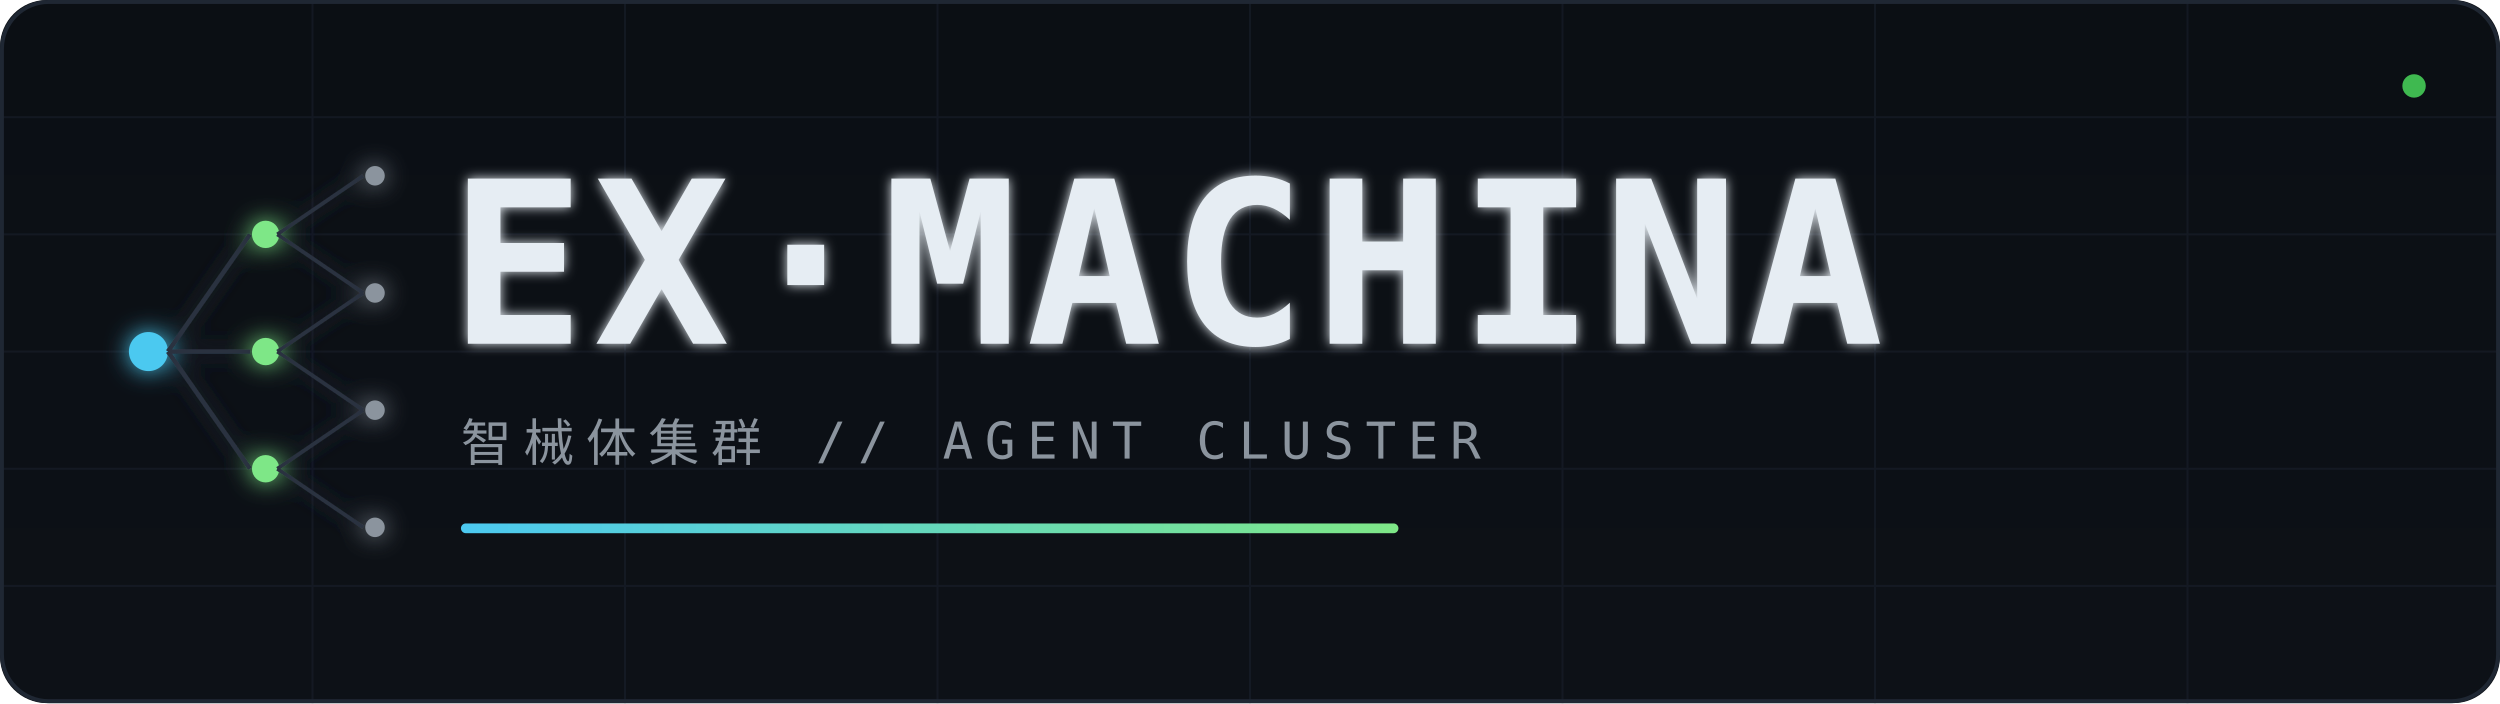
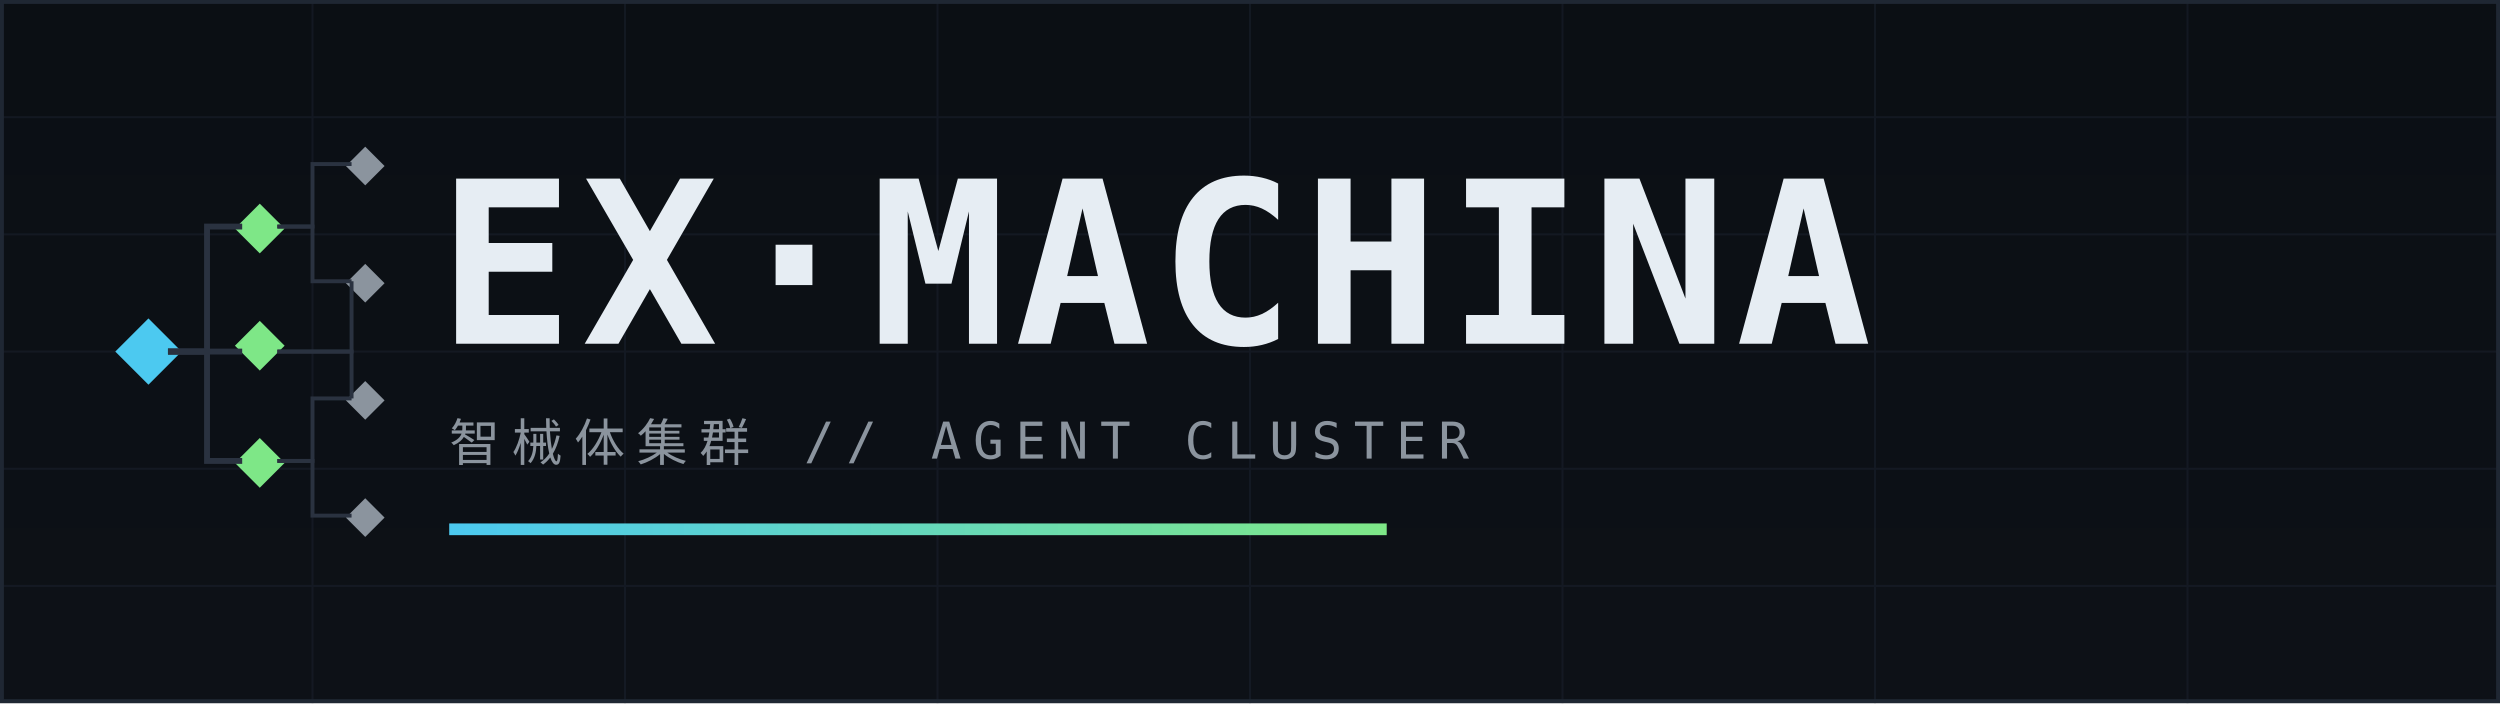
<svg xmlns="http://www.w3.org/2000/svg" width="640" height="180" viewBox="0 0 640 180">
  <defs>
    <linearGradient id="bg" x1="0" y1="0" x2="0" y2="1">
      <stop offset="0%" stop-color="#0b0f14" />
      <stop offset="100%" stop-color="#0d1117" />
    </linearGradient>
    <linearGradient id="accent" x1="0" y1="0" x2="1" y2="0">
      <stop offset="0%" stop-color="#4cc9f0" />
      <stop offset="100%" stop-color="#7ee787" />
    </linearGradient>
-     <filter id="glow">
-       <feGaussianBlur stdDeviation="3" result="blur" />
-       <feMerge>
-         <feMergeNode in="blur" />
-         <feMergeNode in="SourceGraphic" />
-       </feMerge>
-     </filter>
-     <filter id="textGlow">
-       <feGaussianBlur stdDeviation="1.5" result="blur" />
-       <feMerge>
-         <feMergeNode in="blur" />
-         <feMergeNode in="SourceGraphic" />
-       </feMerge>
-     </filter>
  </defs>
-   <rect width="640" height="180" rx="12" fill="url(#bg)" />
+   <rect width="640" height="180" fill="url(#bg)" />
  <g stroke="#1b2230" stroke-width="0.5" opacity="0.5">
    <line x1="0" y1="30" x2="640" y2="30" />
    <line x1="0" y1="60" x2="640" y2="60" />
    <line x1="0" y1="90" x2="640" y2="90" />
    <line x1="0" y1="120" x2="640" y2="120" />
    <line x1="0" y1="150" x2="640" y2="150" />
    <line x1="80" y1="0" x2="80" y2="180" />
    <line x1="160" y1="0" x2="160" y2="180" />
    <line x1="240" y1="0" x2="240" y2="180" />
    <line x1="320" y1="0" x2="320" y2="180" />
    <line x1="400" y1="0" x2="400" y2="180" />
    <line x1="480" y1="0" x2="480" y2="180" />
    <line x1="560" y1="0" x2="560" y2="180" />
  </g>
-   <g filter="url(#glow)">
-     <circle cx="38" cy="90" r="5" fill="#4cc9f0" />
-     <circle cx="68" cy="60" r="3.5" fill="#7ee787" />
-     <circle cx="68" cy="90" r="3.5" fill="#7ee787" />
-     <circle cx="68" cy="120" r="3.5" fill="#7ee787" />
-     <circle cx="96" cy="45" r="2.5" fill="#8b949e" />
-     <circle cx="96" cy="75" r="2.5" fill="#8b949e" />
-     <circle cx="96" cy="105" r="2.5" fill="#8b949e" />
-     <circle cx="96" cy="135" r="2.5" fill="#8b949e" />
-     <line x1="43" y1="90" x2="64" y2="60" stroke="#2a3240" stroke-width="1.2" />
-     <line x1="43" y1="90" x2="64" y2="90" stroke="#2a3240" stroke-width="1.2" />
-     <line x1="43" y1="90" x2="64" y2="120" stroke="#2a3240" stroke-width="1.2" />
-     <line x1="71" y1="60" x2="93" y2="45" stroke="#2a3240" stroke-width="1" />
-     <line x1="71" y1="60" x2="93" y2="75" stroke="#2a3240" stroke-width="1" />
-     <line x1="71" y1="90" x2="93" y2="75" stroke="#2a3240" stroke-width="1" />
-     <line x1="71" y1="90" x2="93" y2="105" stroke="#2a3240" stroke-width="1" />
-     <line x1="71" y1="120" x2="93" y2="105" stroke="#2a3240" stroke-width="1" />
-     <line x1="71" y1="120" x2="93" y2="135" stroke="#2a3240" stroke-width="1" />
+   <g>
+     <rect x="32" y="84" width="12" height="12" fill="#4cc9f0" transform="rotate(45 38 90)" />
+     <rect x="62" y="54" width="9" height="9" fill="#7ee787" transform="rotate(45 66.5 58.5)" />
+     <rect x="62" y="84" width="9" height="9" fill="#7ee787" transform="rotate(45 66.5 88.5)" />
+     <rect x="62" y="114" width="9" height="9" fill="#7ee787" transform="rotate(45 66.5 118.5)" />
+     <rect x="90" y="39" width="7" height="7" fill="#8b949e" transform="rotate(45 93.5 42.5)" />
+     <rect x="90" y="69" width="7" height="7" fill="#8b949e" transform="rotate(45 93.5 72.5)" />
+     <rect x="90" y="99" width="7" height="7" fill="#8b949e" transform="rotate(45 93.5 102.5)" />
+     <rect x="90" y="129" width="7" height="7" fill="#8b949e" transform="rotate(45 93.5 132.5)" />
+     <polyline points="43,90 53,90 53,58 62,58" fill="none" stroke="#2a3240" stroke-width="1.5" />
+     <polyline points="43,90 62,90" fill="none" stroke="#2a3240" stroke-width="1.5" />
+     <polyline points="43,90 53,90 53,118 62,118" fill="none" stroke="#2a3240" stroke-width="1.5" />
+     <polyline points="71,58 80,58 80,42 90,42" fill="none" stroke="#2a3240" stroke-width="1" />
+     <polyline points="71,58 80,58 80,72 90,72" fill="none" stroke="#2a3240" stroke-width="1" />
+     <polyline points="71,90 90,90 90,72" fill="none" stroke="#2a3240" stroke-width="1" />
+     <polyline points="71,90 90,90 90,102" fill="none" stroke="#2a3240" stroke-width="1" />
+     <polyline points="71,118 80,118 80,102 90,102" fill="none" stroke="#2a3240" stroke-width="1" />
+     <polyline points="71,118 80,118 80,132 90,132" fill="none" stroke="#2a3240" stroke-width="1" />
  </g>
-   <text x="115" y="88" font-family="'SF Mono','Cascadia Code','Fira Code',monospace" font-size="58" font-weight="700" fill="#e6edf3" letter-spacing="2" text-anchor="start" filter="url(#textGlow)">
+   <text x="112" y="88" font-family="'SF Mono','Cascadia Code','Fira Code',monospace" font-size="58" font-weight="700" fill="#e6edf3" letter-spacing="2" text-anchor="start">
    EX·MACHINA
  </text>
-   <text x="118" y="118" font-family="'SF Mono','Cascadia Code','Fira Code',monospace" font-size="13" fill="#8b949e" letter-spacing="3">
+   <text x="115" y="118" font-family="'SF Mono','Cascadia Code','Fira Code',monospace" font-size="13" fill="#8b949e" letter-spacing="3">
    智械体集群 // AGENT CLUSTER
  </text>
-   <rect x="118" y="134" width="240" height="2.5" fill="url(#accent)" rx="1.25" />
-   <circle cx="618" cy="22" r="3" fill="#3fb950">
-     <animate attributeName="opacity" values="1;0.3;1" dur="2s" repeatCount="indefinite" />
-   </circle>
-   <rect x="0.5" y="0.5" width="639" height="179" rx="12" fill="none" stroke="#1f2733" stroke-width="1" />
+   <rect x="115" y="134" width="240" height="3" fill="url(#accent)" />
+   <rect x="0.5" y="0.5" width="639" height="179" fill="none" stroke="#1f2733" stroke-width="1" />
</svg>
